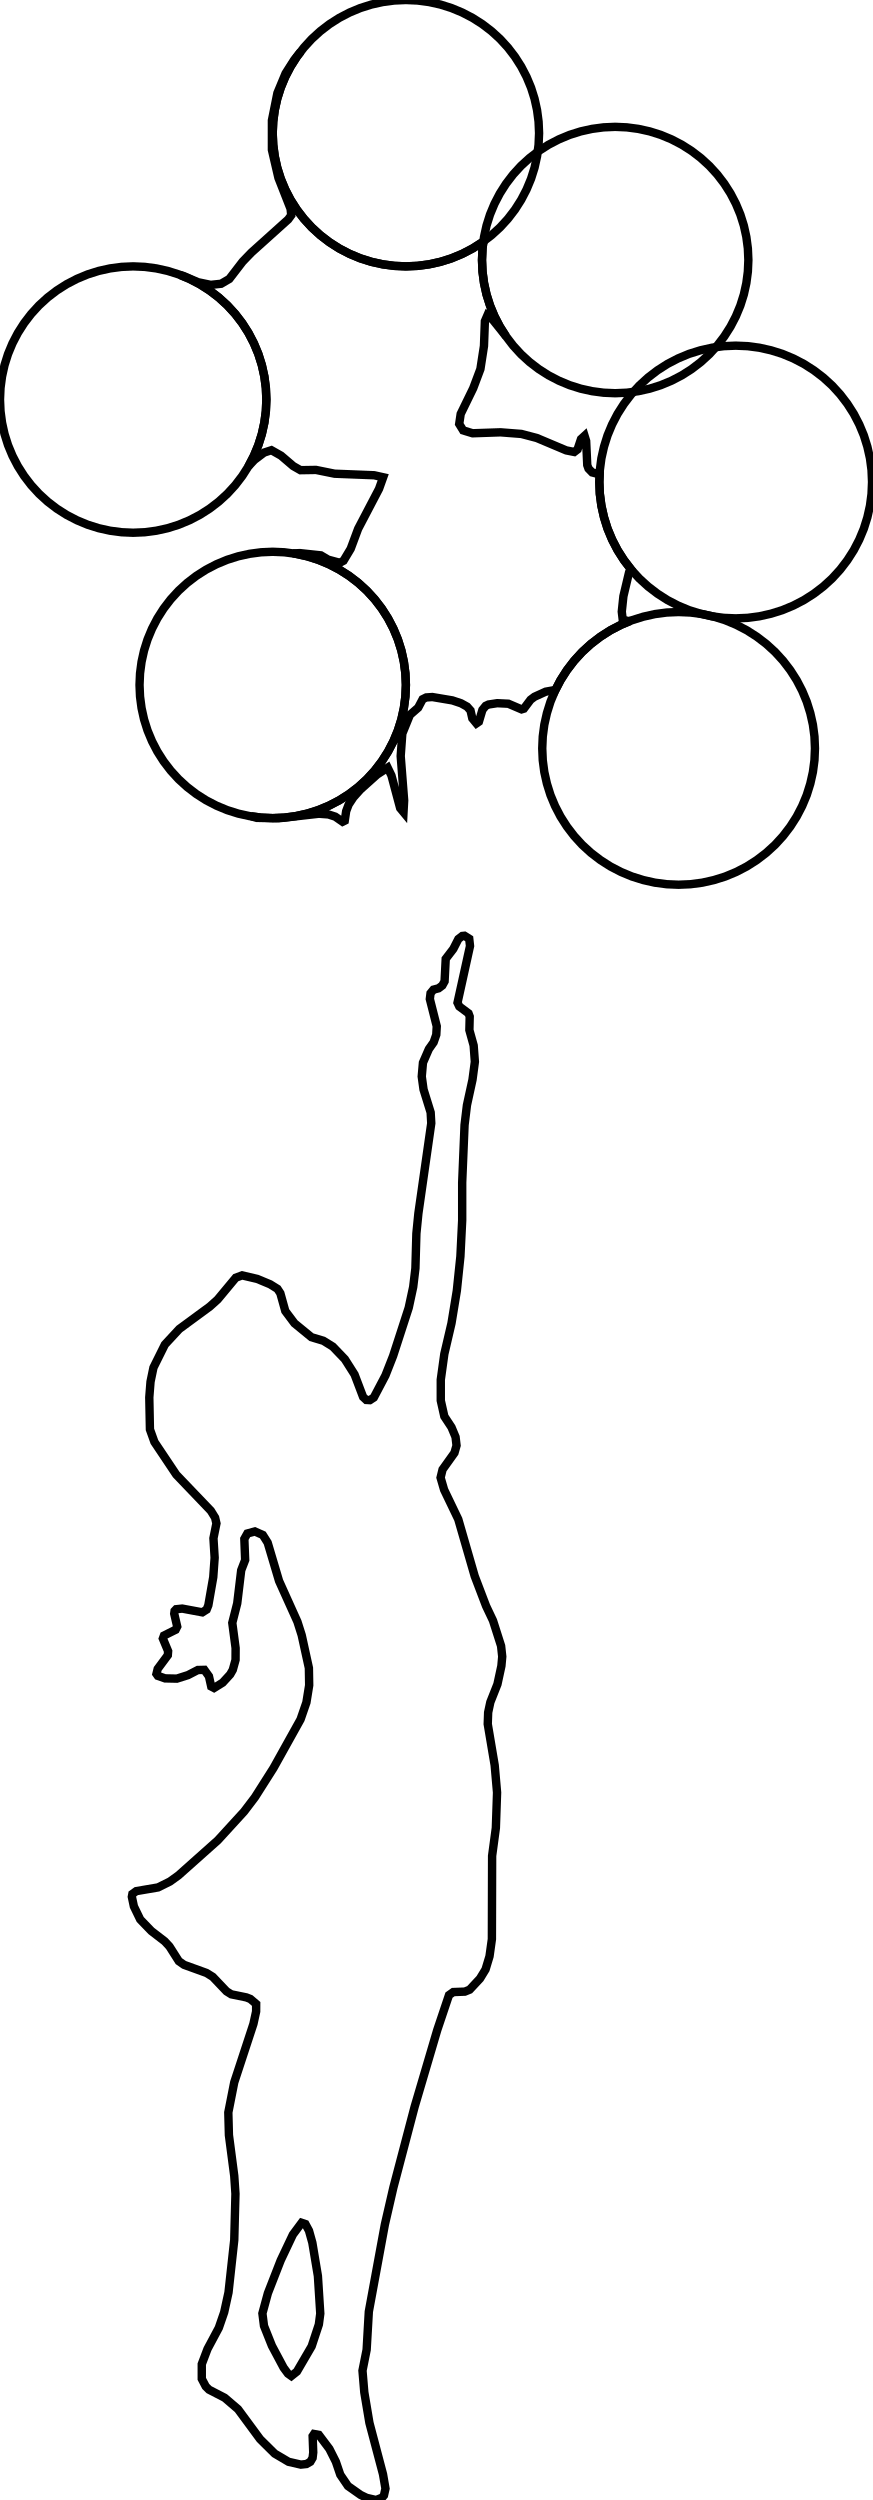
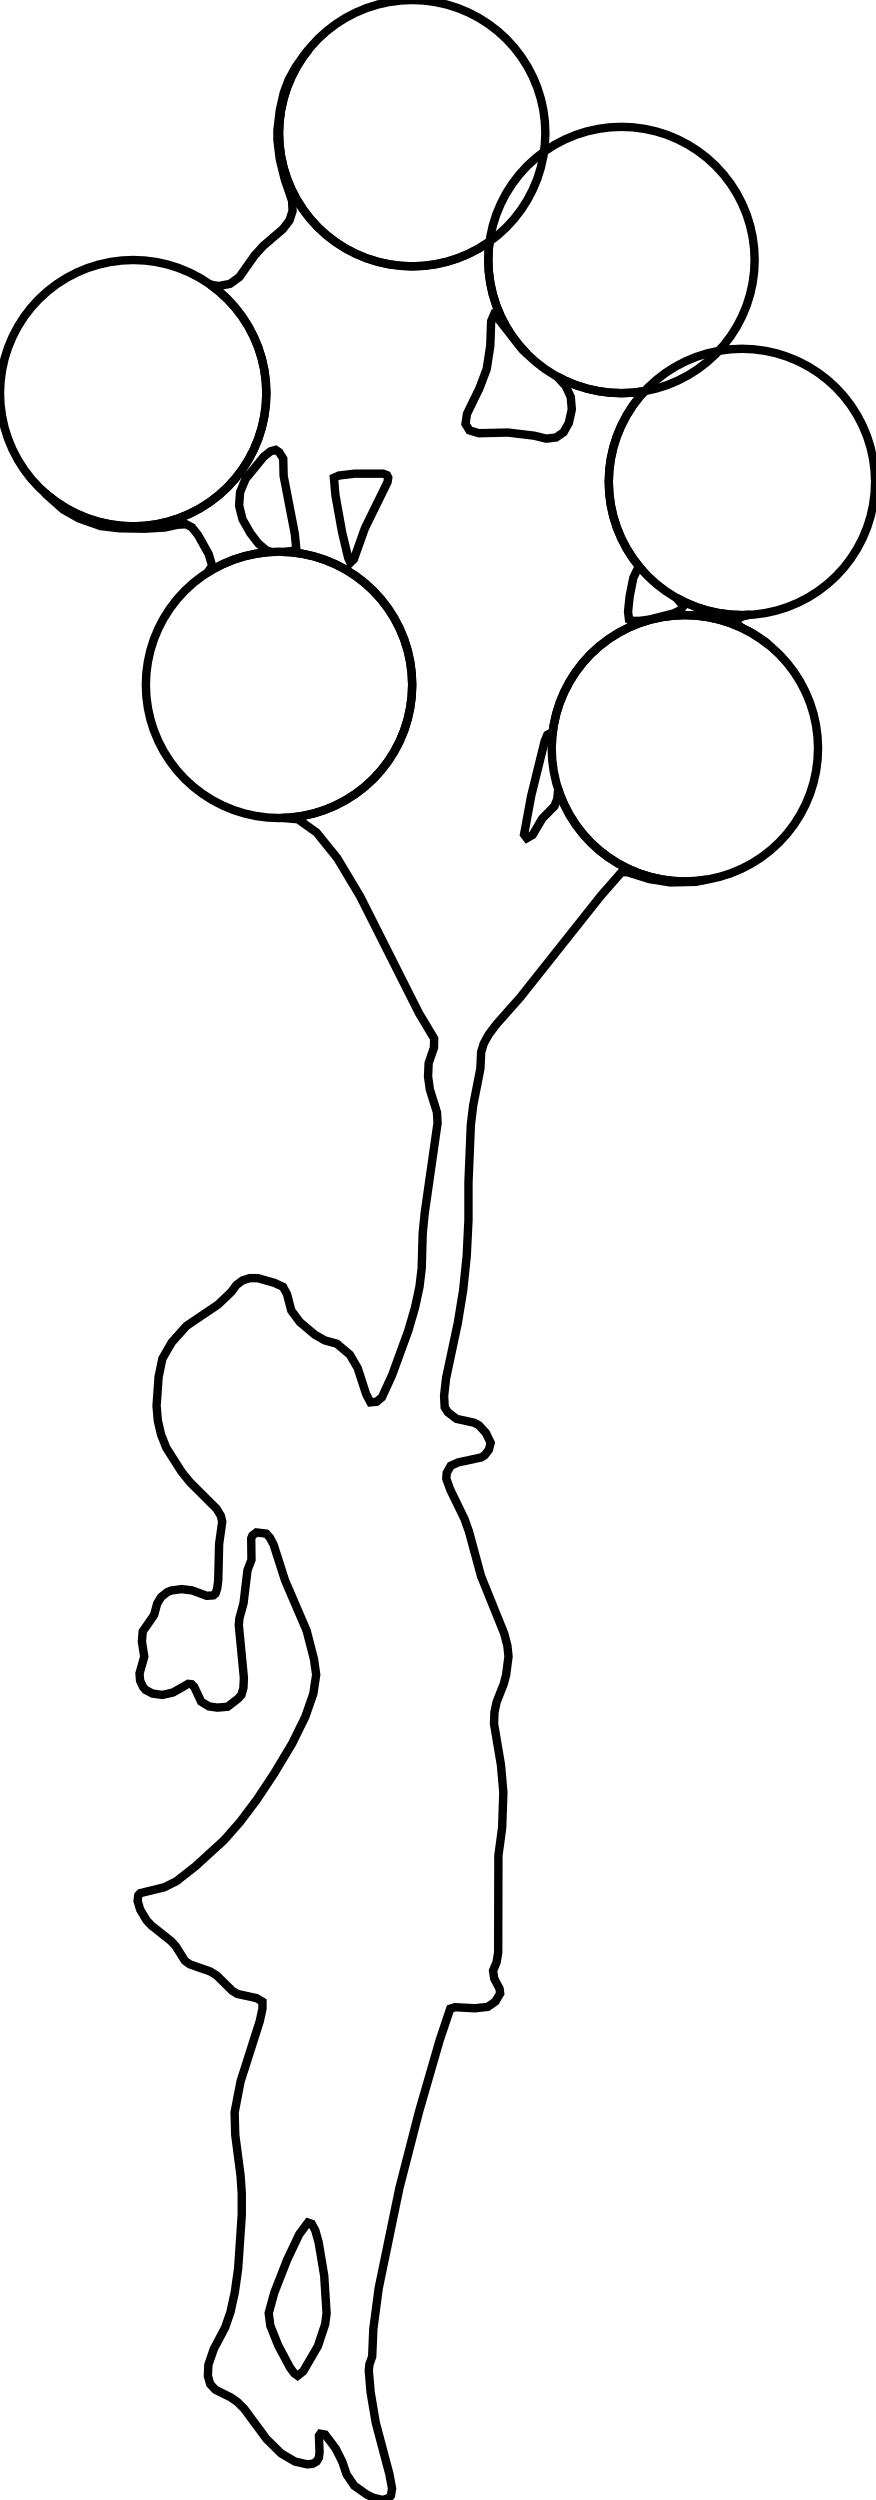
- <svg xmlns="http://www.w3.org/2000/svg" width="27.500mm" height="78.838mm" viewBox="0 0 103.937 297.969">
+ <svg xmlns="http://www.w3.org/2000/svg" width="27.600mm" height="78.847mm" viewBox="0 0 104.315 298.004">
  <g transform="scale(3.779528)" fill="none" stroke="#000000" stroke-width="0.265" fill-rule="evenodd">
-     <path d="M 14.812 32.056 L 14.802 32.484 L 14.937 32.969 L 14.975 33.484 L 14.900 34.050 L 14.725 34.853 L 14.650 35.475 L 14.575 37.291 L 14.575 38.484 L 14.519 39.622 L 14.406 40.703 L 14.238 41.728 L 14.012 42.697 L 13.900 43.509 L 13.900 44.166 L 14.012 44.666 L 14.238 45.009 L 14.366 45.316 L 14.397 45.584 L 14.331 45.816 L 13.956 46.341 L 13.894 46.597 L 14.005 46.980 L 14.452 47.911 L 14.970 49.705 L 15.328 50.644 L 15.547 51.106 L 15.802 51.905 L 15.838 52.241 L 15.812 52.534 L 15.687 53.112 L 15.463 53.678 L 15.394 54.002 L 15.381 54.367 L 15.600 55.667 L 15.675 56.528 L 15.637 57.644 L 15.519 58.525 L 15.512 61.152 L 15.437 61.692 L 15.312 62.106 L 15.137 62.394 L 14.811 62.744 L 14.659 62.806 L 14.294 62.820 L 14.159 62.916 L 13.789 64.017 L 13.075 66.438 L 12.406 68.981 L 12.137 70.150 L 11.631 72.897 L 11.562 74.100 L 11.431 74.758 L 11.488 75.441 L 11.650 76.406 L 12.078 78.025 L 12.156 78.478 L 12.108 78.692 L 12.048 78.764 L 11.859 78.838 L 11.562 78.770 L 11.372 78.678 L 10.973 78.397 L 10.731 78.041 L 10.591 77.630 L 10.387 77.225 L 10.055 76.784 L 9.903 76.756 L 9.859 76.822 L 9.878 77.338 L 9.858 77.511 L 9.786 77.633 L 9.663 77.703 L 9.488 77.722 L 9.100 77.633 L 8.663 77.375 L 8.203 76.920 L 7.505 75.973 L 7.084 75.613 L 6.592 75.359 L 6.488 75.256 L 6.363 75.017 L 6.363 74.553 L 6.544 74.075 L 6.900 73.409 L 7.069 72.919 L 7.206 72.294 L 7.387 70.641 L 7.425 69.181 L 7.387 68.616 L 7.219 67.331 L 7.200 66.616 L 7.387 65.666 L 7.992 63.823 L 8.077 63.433 L 8.078 63.194 L 7.894 63.037 L 7.769 62.988 L 7.294 62.891 L 7.144 62.797 L 6.708 62.339 L 6.511 62.217 L 5.805 61.961 L 5.639 61.845 L 5.344 61.381 L 5.194 61.219 L 4.772 60.894 L 4.422 60.531 L 4.222 60.119 L 4.158 59.816 L 4.175 59.725 L 4.298 59.637 L 4.984 59.520 L 5.359 59.334 L 5.627 59.141 L 6.869 58.034 L 7.698 57.127 L 8.041 56.675 L 8.625 55.755 L 9.478 54.222 L 9.663 53.686 L 9.750 53.145 L 9.741 52.600 L 9.514 51.564 L 9.380 51.142 L 8.800 49.856 L 8.441 48.648 L 8.288 48.406 L 8.034 48.294 L 7.800 48.359 L 7.705 48.528 L 7.731 49.195 L 7.606 49.519 L 7.481 50.562 L 7.325 51.177 L 7.430 51.972 L 7.428 52.344 L 7.341 52.659 L 7.259 52.803 L 7.022 53.062 L 6.750 53.231 L 6.661 53.184 L 6.589 52.861 L 6.444 52.659 L 6.239 52.664 L 5.928 52.825 L 5.577 52.936 L 5.206 52.928 L 4.977 52.848 L 4.934 52.787 L 4.973 52.628 L 5.292 52.198 L 5.302 52.070 L 5.136 51.672 L 5.170 51.578 L 5.538 51.394 L 5.588 51.294 L 5.494 50.888 L 5.506 50.800 L 5.556 50.747 L 5.747 50.727 L 6.380 50.845 L 6.516 50.759 L 6.570 50.623 L 6.725 49.737 L 6.769 49.123 L 6.731 48.509 L 6.825 48.041 L 6.783 47.859 L 6.648 47.641 L 5.559 46.503 L 4.870 45.473 L 4.728 45.077 L 4.708 44.066 L 4.747 43.572 L 4.839 43.127 L 5.200 42.400 L 5.655 41.909 L 6.617 41.202 L 6.864 40.980 L 7.436 40.292 L 7.634 40.219 L 8.113 40.331 L 8.519 40.500 L 8.750 40.644 L 8.841 40.783 L 8.997 41.344 L 9.286 41.730 L 9.822 42.169 L 10.197 42.281 L 10.495 42.466 L 10.875 42.862 L 11.181 43.345 L 11.450 44.053 L 11.550 44.147 L 11.663 44.153 L 11.788 44.072 L 12.155 43.375 L 12.397 42.759 L 12.889 41.241 L 13.030 40.584 L 13.100 39.997 L 13.131 38.900 L 13.194 38.263 L 13.600 35.422 L 13.581 35.081 L 13.356 34.356 L 13.300 33.947 L 13.338 33.511 L 13.525 33.081 L 13.675 32.869 L 13.758 32.630 L 13.773 32.364 L 13.555 31.503 L 13.577 31.322 L 13.669 31.209 L 13.831 31.166 L 13.948 31.078 L 14.020 30.947 L 14.056 30.237 L 14.295 29.925 L 14.455 29.612 L 14.578 29.516 L 14.647 29.509 L 14.797 29.603 L 14.822 29.833 L 14.428 31.619 L 14.484 31.739 L 14.775 31.956 L 14.812 32.056 Z M 8.575 73.975 L 8.944 74.667 L 9.081 74.852 L 9.187 74.928 L 9.364 74.787 L 9.828 73.991 L 10.055 73.303 L 10.100 72.959 L 10.025 71.773 L 9.850 70.725 L 9.744 70.345 L 9.631 70.136 L 9.512 70.097 L 9.236 70.469 L 8.853 71.278 L 8.448 72.316 L 8.275 72.953 L 8.325 73.348 L 8.575 73.975 Z" />
-     <path d="M 25.700 23.600 L 25.684 23.225 L 25.635 22.853 L 25.553 22.487 L 25.441 22.129 L 25.297 21.783 L 25.124 21.450 L 24.922 21.134 L 24.694 20.836 L 24.441 20.559 L 24.164 20.306 L 23.866 20.078 L 23.550 19.876 L 23.217 19.703 L 22.871 19.559 L 22.513 19.447 L 22.147 19.365 L 21.775 19.316 L 21.400 19.300 L 21.025 19.316 L 20.653 19.365 L 20.287 19.447 L 19.929 19.559 L 19.583 19.703 L 19.250 19.876 L 18.934 20.078 L 18.636 20.306 L 18.359 20.559 L 18.106 20.836 L 17.878 21.134 L 17.676 21.450 L 17.503 21.783 L 17.359 22.129 L 17.247 22.487 L 17.165 22.853 L 17.116 23.225 L 17.100 23.600 L 17.116 23.975 L 17.165 24.347 L 17.247 24.713 L 17.359 25.071 L 17.503 25.417 L 17.676 25.750 L 17.878 26.066 L 18.106 26.364 L 18.359 26.641 L 18.636 26.894 L 18.934 27.122 L 19.250 27.324 L 19.583 27.497 L 19.929 27.641 L 20.287 27.753 L 20.653 27.835 L 21.025 27.884 L 21.400 27.900 L 21.775 27.884 L 22.147 27.835 L 22.513 27.753 L 22.871 27.641 L 23.217 27.497 L 23.550 27.324 L 23.866 27.122 L 24.164 26.894 L 24.441 26.641 L 24.694 26.364 L 24.922 26.066 L 25.124 25.750 L 25.297 25.417 L 25.441 25.071 L 25.553 24.713 L 25.635 24.347 L 25.684 23.975 L 25.700 23.600 Z" />
-     <path d="M 16.448 22.370 L 16.031 22.192 L 15.681 22.175 L 15.405 22.217 L 15.316 22.259 L 15.213 22.386 L 15.102 22.759 L 15.025 22.812 L 14.894 22.653 L 14.838 22.406 L 14.730 22.284 L 14.539 22.178 L 14.266 22.087 L 13.634 21.981 L 13.441 21.994 L 13.328 22.050 L 13.187 22.317 L 12.927 22.544 L 12.687 23.134 L 12.636 23.842 L 12.745 25.241 L 12.725 25.612 L 12.619 25.484 L 12.344 24.455 L 12.225 24.209 L 11.892 24.425 L 11.366 24.897 L 11.144 25.145 L 10.994 25.373 L 10.916 25.581 L 10.872 25.880 L 10.803 25.914 L 10.572 25.753 L 10.356 25.683 L 10.056 25.661 L 8.784 25.805 L 8.097 25.791 L 7.929 25.744 L 8.234 25.784 L 8.600 25.800 L 8.966 25.784 L 9.329 25.736 L 9.687 25.657 L 10.036 25.547 L 10.375 25.406 L 10.700 25.237 L 11.009 25.040 L 11.300 24.817 L 11.570 24.570 L 11.817 24.300 L 12.040 24.009 L 12.237 23.700 L 12.406 23.375 L 12.547 23.036 L 12.657 22.687 L 12.736 22.329 L 12.784 21.966 L 12.800 21.600 L 12.784 21.234 L 12.736 20.871 L 12.657 20.513 L 12.547 20.164 L 12.406 19.825 L 12.237 19.500 L 12.040 19.191 L 11.817 18.900 L 11.570 18.630 L 11.300 18.383 L 11.009 18.160 L 10.700 17.963 L 10.375 17.794 L 10.036 17.653 L 9.687 17.543 L 9.329 17.464 L 9.238 17.452 L 9.458 17.442 L 10.119 17.513 L 10.347 17.648 L 10.713 17.747 L 10.833 17.683 L 11.059 17.306 L 11.294 16.675 L 11.953 15.416 L 12.084 15.050 L 11.800 14.987 L 10.552 14.938 L 9.964 14.819 L 9.475 14.827 L 9.247 14.697 L 8.863 14.369 L 8.559 14.197 L 8.328 14.272 L 8.022 14.503 L 7.836 14.703 L 7.837 14.700 L 8.006 14.375 L 8.147 14.036 L 8.257 13.687 L 8.336 13.329 L 8.384 12.966 L 8.400 12.600 L 8.384 12.234 L 8.336 11.871 L 8.257 11.513 L 8.147 11.164 L 8.006 10.825 L 7.837 10.500 L 7.640 10.191 L 7.417 9.900 L 7.170 9.630 L 6.900 9.383 L 6.609 9.160 L 6.300 8.963 L 5.975 8.794 L 5.677 8.670 L 5.778 8.700 L 6.247 8.900 L 6.645 8.983 L 6.973 8.948 L 7.231 8.797 L 7.652 8.250 L 7.930 7.962 L 9.088 6.920 L 9.184 6.788 L 9.164 6.586 L 8.781 5.611 L 8.575 4.725 L 8.575 3.797 L 8.748 2.934 L 9.006 2.314 L 9.278 1.887 L 9.484 1.628 L 9.360 1.791 L 9.163 2.100 L 8.994 2.425 L 8.853 2.764 L 8.743 3.113 L 8.664 3.471 L 8.616 3.834 L 8.600 4.200 L 8.616 4.566 L 8.664 4.929 L 8.743 5.287 L 8.853 5.636 L 8.994 5.975 L 9.163 6.300 L 9.360 6.609 L 9.583 6.900 L 9.830 7.170 L 10.100 7.417 L 10.391 7.640 L 10.700 7.837 L 11.025 8.006 L 11.364 8.147 L 11.713 8.257 L 12.071 8.336 L 12.434 8.384 L 12.800 8.400 L 13.166 8.384 L 13.529 8.336 L 13.887 8.257 L 14.236 8.147 L 14.575 8.006 L 14.900 7.837 L 15.209 7.640 L 15.245 7.613 L 15.216 7.834 L 15.200 8.200 L 15.216 8.566 L 15.264 8.929 L 15.343 9.287 L 15.453 9.636 L 15.594 9.975 L 15.763 10.300 L 15.953 10.599 L 15.541 10.084 L 15.369 9.947 L 15.291 10.128 L 15.262 10.911 L 15.150 11.638 L 14.923 12.242 L 14.528 13.053 L 14.481 13.370 L 14.606 13.573 L 14.903 13.663 L 15.784 13.633 L 16.441 13.684 L 16.928 13.812 L 17.856 14.203 L 18.109 14.253 L 18.213 14.173 L 18.322 13.847 L 18.434 13.744 L 18.484 13.906 L 18.519 14.667 L 18.559 14.778 L 18.675 14.898 L 18.872 14.950 L 18.914 14.873 L 18.900 15.200 L 18.916 15.575 L 18.965 15.947 L 19.047 16.313 L 19.159 16.671 L 19.303 17.017 L 19.476 17.350 L 19.678 17.666 L 19.902 17.958 L 19.838 18.048 L 19.659 18.803 L 19.608 19.288 L 19.637 19.534 L 19.788 19.581 L 19.876 19.581 L 19.583 19.703 L 19.250 19.876 L 18.934 20.078 L 18.636 20.306 L 18.359 20.559 L 18.106 20.836 L 17.878 21.134 L 17.676 21.450 L 17.503 21.782 L 17.466 21.766 L 17.209 21.812 L 16.856 21.972 L 16.731 22.066 L 16.520 22.348 L 16.448 22.370 Z" />
-     <path d="M 12.800 21.600 L 12.784 21.234 L 12.736 20.871 L 12.657 20.513 L 12.547 20.164 L 12.406 19.825 L 12.237 19.500 L 12.040 19.191 L 11.817 18.900 L 11.570 18.630 L 11.300 18.383 L 11.009 18.160 L 10.700 17.963 L 10.375 17.794 L 10.036 17.653 L 9.687 17.543 L 9.329 17.464 L 8.966 17.416 L 8.600 17.400 L 8.234 17.416 L 7.871 17.464 L 7.513 17.543 L 7.164 17.653 L 6.825 17.794 L 6.500 17.963 L 6.191 18.160 L 5.900 18.383 L 5.630 18.630 L 5.383 18.900 L 5.160 19.191 L 4.963 19.500 L 4.794 19.825 L 4.653 20.164 L 4.543 20.513 L 4.464 20.871 L 4.416 21.234 L 4.400 21.600 L 4.416 21.966 L 4.464 22.329 L 4.543 22.687 L 4.653 23.036 L 4.794 23.375 L 4.963 23.700 L 5.160 24.009 L 5.383 24.300 L 5.630 24.570 L 5.900 24.817 L 6.191 25.040 L 6.500 25.237 L 6.825 25.406 L 7.164 25.547 L 7.513 25.657 L 7.871 25.736 L 8.234 25.784 L 8.600 25.800 L 8.966 25.784 L 9.329 25.736 L 9.687 25.657 L 10.036 25.547 L 10.375 25.406 L 10.700 25.237 L 11.009 25.040 L 11.300 24.817 L 11.570 24.570 L 11.817 24.300 L 12.040 24.009 L 12.237 23.700 L 12.406 23.375 L 12.547 23.036 L 12.657 22.687 L 12.736 22.329 L 12.784 21.966 L 12.800 21.600 Z" />
-     <path d="M 27.500 15.200 L 27.484 14.825 L 27.435 14.453 L 27.353 14.087 L 27.241 13.729 L 27.097 13.383 L 26.924 13.050 L 26.722 12.734 L 26.494 12.436 L 26.241 12.159 L 25.964 11.906 L 25.666 11.678 L 25.350 11.476 L 25.017 11.303 L 24.671 11.159 L 24.313 11.047 L 23.947 10.965 L 23.575 10.916 L 23.200 10.900 L 22.825 10.916 L 22.453 10.965 L 22.087 11.047 L 21.729 11.159 L 21.383 11.303 L 21.050 11.476 L 20.734 11.678 L 20.436 11.906 L 20.159 12.159 L 19.906 12.436 L 19.678 12.734 L 19.476 13.050 L 19.303 13.383 L 19.159 13.729 L 19.047 14.087 L 18.965 14.453 L 18.916 14.825 L 18.900 15.200 L 18.916 15.575 L 18.965 15.947 L 19.047 16.313 L 19.159 16.671 L 19.303 17.017 L 19.476 17.350 L 19.678 17.666 L 19.906 17.964 L 20.159 18.241 L 20.436 18.494 L 20.734 18.722 L 21.050 18.924 L 21.383 19.097 L 21.729 19.241 L 22.087 19.353 L 22.453 19.435 L 22.825 19.484 L 23.200 19.500 L 23.575 19.484 L 23.947 19.435 L 24.313 19.353 L 24.671 19.241 L 25.017 19.097 L 25.350 18.924 L 25.666 18.722 L 25.964 18.494 L 26.241 18.241 L 26.494 17.964 L 26.722 17.666 L 26.924 17.350 L 27.097 17.017 L 27.241 16.671 L 27.353 16.313 L 27.435 15.947 L 27.484 15.575 L 27.500 15.200 Z" />
-     <path d="M 8.400 12.600 L 8.384 12.234 L 8.336 11.871 L 8.257 11.513 L 8.147 11.164 L 8.006 10.825 L 7.837 10.500 L 7.640 10.191 L 7.417 9.900 L 7.170 9.630 L 6.900 9.383 L 6.609 9.160 L 6.300 8.963 L 5.975 8.794 L 5.636 8.653 L 5.287 8.543 L 4.929 8.464 L 4.566 8.416 L 4.200 8.400 L 3.834 8.416 L 3.471 8.464 L 3.113 8.543 L 2.764 8.653 L 2.425 8.794 L 2.100 8.963 L 1.791 9.160 L 1.500 9.383 L 1.230 9.630 L 0.983 9.900 L 0.760 10.191 L 0.563 10.500 L 0.394 10.825 L 0.253 11.164 L 0.143 11.513 L 0.064 11.871 L 0.016 12.234 L 0.000 12.600 L 0.016 12.966 L 0.064 13.329 L 0.143 13.687 L 0.253 14.036 L 0.394 14.375 L 0.563 14.700 L 0.760 15.009 L 0.983 15.300 L 1.230 15.570 L 1.500 15.817 L 1.791 16.040 L 2.100 16.237 L 2.425 16.406 L 2.764 16.547 L 3.113 16.657 L 3.471 16.736 L 3.834 16.784 L 4.200 16.800 L 4.566 16.784 L 4.929 16.736 L 5.287 16.657 L 5.636 16.547 L 5.975 16.406 L 6.300 16.237 L 6.609 16.040 L 6.900 15.817 L 7.170 15.570 L 7.417 15.300 L 7.640 15.009 L 7.837 14.700 L 8.006 14.375 L 8.147 14.036 L 8.257 13.687 L 8.336 13.329 L 8.384 12.966 L 8.400 12.600 Z" />
-     <path d="M 23.600 8.200 L 23.584 7.834 L 23.536 7.471 L 23.457 7.113 L 23.347 6.764 L 23.206 6.425 L 23.037 6.100 L 22.840 5.791 L 22.617 5.500 L 22.370 5.230 L 22.100 4.983 L 21.809 4.760 L 21.500 4.563 L 21.175 4.394 L 20.836 4.253 L 20.487 4.143 L 20.129 4.064 L 19.766 4.016 L 19.400 4.000 L 19.034 4.016 L 18.671 4.064 L 18.313 4.143 L 17.964 4.253 L 17.625 4.394 L 17.300 4.563 L 16.991 4.760 L 16.700 4.983 L 16.430 5.230 L 16.183 5.500 L 15.960 5.791 L 15.763 6.100 L 15.594 6.425 L 15.453 6.764 L 15.343 7.113 L 15.264 7.471 L 15.216 7.834 L 15.200 8.200 L 15.216 8.566 L 15.264 8.929 L 15.343 9.287 L 15.453 9.636 L 15.594 9.975 L 15.763 10.300 L 15.960 10.609 L 16.183 10.900 L 16.430 11.170 L 16.700 11.417 L 16.991 11.640 L 17.300 11.837 L 17.625 12.006 L 17.964 12.147 L 18.313 12.257 L 18.671 12.336 L 19.034 12.384 L 19.400 12.400 L 19.766 12.384 L 20.129 12.336 L 20.487 12.257 L 20.836 12.147 L 21.175 12.006 L 21.500 11.837 L 21.809 11.640 L 22.100 11.417 L 22.370 11.170 L 22.617 10.900 L 22.840 10.609 L 23.037 10.300 L 23.206 9.975 L 23.347 9.636 L 23.457 9.287 L 23.536 8.929 L 23.584 8.566 L 23.600 8.200 Z" />
-     <path d="M 17.000 4.200 L 16.984 3.834 L 16.936 3.471 L 16.857 3.113 L 16.747 2.764 L 16.606 2.425 L 16.437 2.100 L 16.240 1.791 L 16.017 1.500 L 15.770 1.230 L 15.500 0.983 L 15.209 0.760 L 14.900 0.563 L 14.575 0.394 L 14.236 0.253 L 13.887 0.143 L 13.529 0.064 L 13.166 0.016 L 12.800 0.000 L 12.434 0.016 L 12.071 0.064 L 11.713 0.143 L 11.364 0.253 L 11.025 0.394 L 10.700 0.563 L 10.391 0.760 L 10.100 0.983 L 9.830 1.230 L 9.583 1.500 L 9.360 1.791 L 9.163 2.100 L 8.994 2.425 L 8.853 2.764 L 8.743 3.113 L 8.664 3.471 L 8.616 3.834 L 8.600 4.200 L 8.616 4.566 L 8.664 4.929 L 8.743 5.287 L 8.853 5.636 L 8.994 5.975 L 9.163 6.300 L 9.360 6.609 L 9.583 6.900 L 9.830 7.170 L 10.100 7.417 L 10.391 7.640 L 10.700 7.837 L 11.025 8.006 L 11.364 8.147 L 11.713 8.257 L 12.071 8.336 L 12.434 8.384 L 12.800 8.400 L 13.166 8.384 L 13.529 8.336 L 13.887 8.257 L 14.236 8.147 L 14.575 8.006 L 14.900 7.837 L 15.209 7.640 L 15.500 7.417 L 15.770 7.170 L 16.017 6.900 L 16.240 6.609 L 16.437 6.300 L 16.606 5.975 L 16.747 5.636 L 16.857 5.287 L 16.936 4.929 L 16.984 4.566 L 17.000 4.200 Z" />
+     <path d="M 24.244 20.340 L 24.009 20.160 L 23.700 19.963 L 23.375 19.794 L 23.036 19.653 L 22.687 19.543 L 22.329 19.464 L 21.966 19.416 L 21.600 19.400 L 21.234 19.416 L 20.871 19.464 L 20.513 19.543 L 20.164 19.653 L 19.825 19.794 L 19.500 19.963 L 19.191 20.160 L 18.900 20.383 L 18.630 20.630 L 18.383 20.900 L 18.160 21.191 L 17.963 21.500 L 17.794 21.825 L 17.653 22.164 L 17.543 22.513 L 17.464 22.871 L 17.416 23.234 L 17.408 23.413 L 17.316 23.147 L 17.259 23.178 L 17.175 23.389 L 16.753 25.100 L 16.528 26.319 L 16.617 26.436 L 16.797 26.334 L 17.105 25.812 L 17.484 25.428 L 17.573 25.205 L 17.607 24.888 L 17.653 25.036 L 17.794 25.375 L 17.963 25.700 L 18.160 26.009 L 18.383 26.300 L 18.630 26.570 L 18.900 26.817 L 19.191 27.040 L 19.500 27.237 L 19.825 27.406 L 20.164 27.547 L 20.513 27.657 L 20.871 27.736 L 21.234 27.784 L 21.600 27.800 L 21.966 27.784 L 22.283 27.742 L 21.947 27.812 L 21.144 27.831 L 20.478 27.725 L 19.794 27.509 L 19.603 27.506 L 18.945 28.258 L 16.402 31.463 L 15.653 32.309 L 15.414 32.627 L 15.255 32.917 L 15.175 33.181 L 15.150 33.705 L 14.925 34.853 L 14.850 35.475 L 14.775 37.291 L 14.775 38.484 L 14.719 39.622 L 14.606 40.703 L 14.438 41.728 L 14.069 43.463 L 14.006 44.025 L 14.025 44.384 L 14.125 44.541 L 14.400 44.750 L 14.950 44.870 L 15.100 44.948 L 15.325 45.194 L 15.475 45.503 L 15.419 45.723 L 15.288 45.894 L 15.177 45.966 L 14.450 46.123 L 14.216 46.228 L 14.089 46.453 L 14.075 46.634 L 14.202 46.986 L 14.652 47.911 L 14.792 48.308 L 15.170 49.705 L 15.905 51.527 L 16.002 51.905 L 16.038 52.241 L 15.962 52.825 L 15.887 53.112 L 15.663 53.678 L 15.594 54.002 L 15.581 54.367 L 15.800 55.667 L 15.875 56.528 L 15.837 57.644 L 15.719 58.525 L 15.712 61.580 L 15.663 61.881 L 15.550 62.152 L 15.587 62.403 L 15.756 62.722 L 15.775 62.872 L 15.625 63.125 L 15.384 63.294 L 14.981 63.338 L 14.353 63.305 L 14.200 63.353 L 13.866 64.348 L 13.219 66.588 L 12.597 69.006 L 11.944 72.166 L 11.775 73.444 L 11.738 74.325 L 11.650 74.569 L 11.631 74.758 L 11.688 75.441 L 11.850 76.406 L 12.280 78.027 L 12.366 78.488 L 12.327 78.711 L 12.267 78.783 L 12.069 78.847 L 11.764 78.772 L 11.572 78.678 L 11.173 78.397 L 10.931 78.041 L 10.791 77.630 L 10.587 77.225 L 10.255 76.784 L 10.103 76.756 L 10.059 76.822 L 10.078 77.338 L 10.058 77.511 L 9.986 77.633 L 9.863 77.703 L 9.688 77.722 L 9.300 77.633 L 8.863 77.375 L 8.403 76.920 L 7.705 75.973 L 7.489 75.758 L 7.284 75.613 L 6.797 75.373 L 6.628 75.191 L 6.556 74.933 L 6.572 74.581 L 6.745 74.080 L 7.100 73.409 L 7.269 72.919 L 7.406 72.294 L 7.512 71.534 L 7.625 69.856 L 7.625 69.181 L 7.587 68.616 L 7.419 67.331 L 7.400 66.616 L 7.587 65.647 L 8.192 63.748 L 8.277 63.358 L 8.278 63.131 L 8.094 63.019 L 7.488 62.887 L 7.325 62.787 L 6.833 62.302 L 6.636 62.180 L 5.986 61.952 L 5.833 61.842 L 5.544 61.381 L 5.394 61.219 L 4.778 60.730 L 4.622 60.564 L 4.422 60.228 L 4.339 59.956 L 4.363 59.772 L 4.423 59.708 L 5.178 59.523 L 5.559 59.334 L 6.167 58.859 L 7.069 58.034 L 7.577 57.455 L 8.105 56.752 L 8.653 55.925 L 9.222 54.975 L 9.631 54.141 L 9.881 53.422 L 9.972 52.819 L 9.903 52.331 L 9.672 51.431 L 8.989 49.842 L 8.630 48.720 L 8.514 48.498 L 8.397 48.369 L 8.087 48.331 L 7.959 48.431 L 7.923 48.519 L 7.931 49.195 L 7.806 49.519 L 7.681 50.562 L 7.550 51.041 L 7.531 51.250 L 7.692 52.916 L 7.677 53.234 L 7.616 53.453 L 7.509 53.572 L 7.178 53.828 L 6.859 53.856 L 6.592 53.819 L 6.344 53.669 L 6.125 53.200 L 6.045 53.119 L 5.936 53.106 L 5.459 53.378 L 5.122 53.456 L 4.808 53.412 L 4.587 53.294 L 4.512 53.206 L 4.419 53.008 L 4.400 52.778 L 4.550 52.250 L 4.475 51.772 L 4.502 51.452 L 4.859 50.938 L 4.958 50.572 L 5.081 50.369 L 5.277 50.213 L 5.405 50.162 L 5.722 50.119 L 6.055 50.159 L 6.520 50.330 L 6.728 50.316 L 6.797 50.259 L 6.848 50.106 L 6.883 49.856 L 6.911 48.692 L 7.009 47.994 L 6.964 47.803 L 6.830 47.584 L 6.002 46.758 L 5.730 46.423 L 5.247 45.666 L 5.080 45.247 L 4.977 44.803 L 4.938 44.334 L 5.002 43.428 L 5.122 42.847 L 5.417 42.336 L 5.883 41.816 L 6.880 41.142 L 7.294 40.747 L 7.456 40.528 L 7.650 40.383 L 7.875 40.311 L 8.131 40.312 L 8.647 40.458 L 8.925 40.584 L 9.052 40.814 L 9.186 41.330 L 9.455 41.695 L 9.928 42.094 L 10.244 42.275 L 10.622 42.378 L 11.034 42.725 L 11.280 43.147 L 11.548 43.970 L 11.684 44.228 L 11.877 44.209 L 12.044 44.072 L 12.364 43.375 L 12.878 41.966 L 13.089 41.241 L 13.230 40.584 L 13.300 39.997 L 13.331 38.900 L 13.394 38.263 L 13.800 35.422 L 13.781 35.081 L 13.556 34.356 L 13.500 33.947 L 13.519 33.528 L 13.688 33.041 L 13.692 32.753 L 13.217 31.959 L 11.356 28.266 L 10.636 27.064 L 9.983 26.255 L 9.397 25.838 L 8.894 25.796 L 9.166 25.784 L 9.529 25.736 L 9.887 25.657 L 10.236 25.547 L 10.575 25.406 L 10.900 25.237 L 11.209 25.040 L 11.500 24.817 L 11.770 24.570 L 12.017 24.300 L 12.240 24.009 L 12.437 23.700 L 12.606 23.375 L 12.747 23.036 L 12.857 22.687 L 12.936 22.329 L 12.984 21.966 L 13.000 21.600 L 12.984 21.234 L 12.936 20.871 L 12.857 20.513 L 12.747 20.164 L 12.606 19.825 L 12.437 19.500 L 12.240 19.191 L 12.017 18.900 L 11.770 18.630 L 11.500 18.383 L 11.209 18.160 L 10.900 17.963 L 10.575 17.794 L 10.236 17.653 L 9.887 17.543 L 9.529 17.464 L 9.166 17.416 L 8.966 17.407 L 9.217 17.377 L 9.344 17.306 L 9.297 16.833 L 8.945 15.005 L 8.933 14.469 L 8.806 14.263 L 8.694 14.188 L 8.531 14.234 L 8.319 14.403 L 7.744 15.106 L 7.572 15.525 L 7.541 15.950 L 7.650 16.381 L 7.900 16.819 L 8.148 17.142 L 8.395 17.352 L 8.548 17.411 L 8.434 17.416 L 8.071 17.464 L 7.713 17.543 L 7.364 17.653 L 7.025 17.794 L 6.700 17.963 L 6.544 18.062 L 6.691 17.844 L 6.583 17.478 L 6.248 16.878 L 6.053 16.631 L 5.869 16.534 L 5.597 16.550 L 5.197 16.638 L 4.547 16.675 L 3.759 16.661 L 3.172 16.591 L 2.492 16.352 L 2.000 16.075 L 1.477 15.611 L 1.411 15.535 L 1.500 15.617 L 1.791 15.840 L 2.100 16.037 L 2.425 16.206 L 2.764 16.347 L 3.113 16.457 L 3.471 16.536 L 3.834 16.584 L 4.200 16.600 L 4.566 16.584 L 4.929 16.536 L 5.287 16.457 L 5.636 16.347 L 5.975 16.206 L 6.300 16.037 L 6.609 15.840 L 6.900 15.617 L 7.170 15.370 L 7.417 15.100 L 7.640 14.809 L 7.837 14.500 L 8.006 14.175 L 8.147 13.836 L 8.257 13.487 L 8.336 13.129 L 8.384 12.766 L 8.400 12.400 L 8.384 12.034 L 8.336 11.671 L 8.257 11.313 L 8.147 10.964 L 8.006 10.625 L 7.837 10.300 L 7.640 9.991 L 7.417 9.700 L 7.170 9.430 L 6.900 9.183 L 6.627 8.974 L 6.897 9.022 L 7.253 8.953 L 7.547 8.741 L 8.031 8.055 L 8.306 7.752 L 8.922 7.225 L 9.130 6.952 L 9.227 6.655 L 9.212 6.334 L 8.981 5.658 L 8.825 5.025 L 8.750 4.420 L 8.750 4.111 L 8.825 3.478 L 8.948 2.934 L 9.103 2.516 L 9.331 2.105 L 9.647 1.663 L 9.728 1.572 L 9.560 1.791 L 9.363 2.100 L 9.194 2.425 L 9.053 2.764 L 8.943 3.113 L 8.864 3.471 L 8.816 3.834 L 8.800 4.200 L 8.816 4.566 L 8.864 4.929 L 8.943 5.287 L 9.053 5.636 L 9.194 5.975 L 9.363 6.300 L 9.560 6.609 L 9.783 6.900 L 10.030 7.170 L 10.300 7.417 L 10.591 7.640 L 10.900 7.837 L 11.225 8.006 L 11.564 8.147 L 11.913 8.257 L 12.271 8.336 L 12.634 8.384 L 13.000 8.400 L 13.366 8.384 L 13.729 8.336 L 14.087 8.257 L 14.436 8.147 L 14.775 8.006 L 15.100 7.837 L 15.409 7.640 L 15.445 7.613 L 15.416 7.834 L 15.400 8.200 L 15.416 8.566 L 15.464 8.929 L 15.543 9.287 L 15.653 9.636 L 15.794 9.975 L 15.963 10.300 L 16.160 10.609 L 16.383 10.900 L 16.618 11.157 L 16.478 11.028 L 15.728 10.073 L 15.569 9.947 L 15.491 10.128 L 15.462 10.911 L 15.350 11.638 L 15.123 12.242 L 14.728 13.053 L 14.681 13.370 L 14.806 13.573 L 15.103 13.663 L 16.019 13.642 L 16.847 13.741 L 17.228 13.834 L 17.538 13.798 L 17.775 13.633 L 17.941 13.337 L 18.034 12.913 L 18.002 12.525 L 17.842 12.175 L 17.563 11.870 L 17.825 12.006 L 18.164 12.147 L 18.513 12.257 L 18.871 12.336 L 19.234 12.384 L 19.600 12.400 L 19.966 12.384 L 20.329 12.336 L 20.334 12.335 L 20.183 12.500 L 19.960 12.791 L 19.763 13.100 L 19.594 13.425 L 19.453 13.764 L 19.343 14.113 L 19.264 14.471 L 19.216 14.834 L 19.200 15.200 L 19.216 15.566 L 19.264 15.929 L 19.343 16.287 L 19.453 16.636 L 19.594 16.975 L 19.763 17.300 L 19.960 17.609 L 20.183 17.900 L 20.274 18.000 L 20.172 17.944 L 20.103 17.956 L 19.975 18.220 L 19.859 18.803 L 19.808 19.288 L 19.837 19.534 L 19.962 19.581 L 20.188 19.581 L 20.512 19.534 L 21.248 19.345 L 21.445 19.248 L 21.528 19.150 L 21.497 19.050 L 21.331 18.854 L 21.625 19.006 L 21.964 19.147 L 22.313 19.257 L 22.671 19.336 L 23.034 19.384 L 23.400 19.400 L 23.664 19.388 L 23.455 19.430 L 23.147 19.569 L 23.372 19.784 L 23.741 19.975 L 24.153 20.250 L 24.244 20.340 Z M 8.775 73.975 L 9.144 74.667 L 9.281 74.852 L 9.387 74.928 L 9.564 74.787 L 10.028 73.991 L 10.255 73.303 L 10.300 72.959 L 10.225 71.773 L 10.050 70.725 L 9.944 70.345 L 9.831 70.136 L 9.712 70.097 L 9.436 70.469 L 9.053 71.278 L 8.648 72.316 L 8.475 72.953 L 8.525 73.348 L 8.775 73.975 Z M 10.981 17.595 L 11.050 17.747 L 11.159 17.641 L 11.508 16.661 L 12.223 15.203 L 12.244 15.062 L 12.206 14.987 L 12.083 14.938 L 11.197 14.938 L 10.692 14.997 L 10.531 15.069 L 10.578 15.612 L 10.788 16.781 L 10.981 17.595 Z" />
+     <path d="M 25.800 23.600 L 25.784 23.234 L 25.736 22.871 L 25.657 22.513 L 25.547 22.164 L 25.406 21.825 L 25.237 21.500 L 25.040 21.191 L 24.817 20.900 L 24.570 20.630 L 24.300 20.383 L 24.009 20.160 L 23.700 19.963 L 23.375 19.794 L 23.036 19.653 L 22.687 19.543 L 22.329 19.464 L 21.966 19.416 L 21.600 19.400 L 21.234 19.416 L 20.871 19.464 L 20.513 19.543 L 20.164 19.653 L 19.825 19.794 L 19.500 19.963 L 19.191 20.160 L 18.900 20.383 L 18.630 20.630 L 18.383 20.900 L 18.160 21.191 L 17.963 21.500 L 17.794 21.825 L 17.653 22.164 L 17.543 22.513 L 17.464 22.871 L 17.416 23.234 L 17.400 23.600 L 17.416 23.966 L 17.464 24.329 L 17.543 24.687 L 17.653 25.036 L 17.794 25.375 L 17.963 25.700 L 18.160 26.009 L 18.383 26.300 L 18.630 26.570 L 18.900 26.817 L 19.191 27.040 L 19.500 27.237 L 19.825 27.406 L 20.164 27.547 L 20.513 27.657 L 20.871 27.736 L 21.234 27.784 L 21.600 27.800 L 21.966 27.784 L 22.329 27.736 L 22.687 27.657 L 23.036 27.547 L 23.375 27.406 L 23.700 27.237 L 24.009 27.040 L 24.300 26.817 L 24.570 26.570 L 24.817 26.300 L 25.040 26.009 L 25.237 25.700 L 25.406 25.375 L 25.547 25.036 L 25.657 24.687 L 25.736 24.329 L 25.784 23.966 L 25.800 23.600 Z" />
+     <path d="M 13.000 21.600 L 12.984 21.234 L 12.936 20.871 L 12.857 20.513 L 12.747 20.164 L 12.606 19.825 L 12.437 19.500 L 12.240 19.191 L 12.017 18.900 L 11.770 18.630 L 11.500 18.383 L 11.209 18.160 L 10.900 17.963 L 10.575 17.794 L 10.236 17.653 L 9.887 17.543 L 9.529 17.464 L 9.166 17.416 L 8.800 17.400 L 8.434 17.416 L 8.071 17.464 L 7.713 17.543 L 7.364 17.653 L 7.025 17.794 L 6.700 17.963 L 6.391 18.160 L 6.100 18.383 L 5.830 18.630 L 5.583 18.900 L 5.360 19.191 L 5.163 19.500 L 4.994 19.825 L 4.853 20.164 L 4.743 20.513 L 4.664 20.871 L 4.616 21.234 L 4.600 21.600 L 4.616 21.966 L 4.664 22.329 L 4.743 22.687 L 4.853 23.036 L 4.994 23.375 L 5.163 23.700 L 5.360 24.009 L 5.583 24.300 L 5.830 24.570 L 6.100 24.817 L 6.391 25.040 L 6.700 25.237 L 7.025 25.406 L 7.364 25.547 L 7.713 25.657 L 8.071 25.736 L 8.434 25.784 L 8.800 25.800 L 9.166 25.784 L 9.529 25.736 L 9.887 25.657 L 10.236 25.547 L 10.575 25.406 L 10.900 25.237 L 11.209 25.040 L 11.500 24.817 L 11.770 24.570 L 12.017 24.300 L 12.240 24.009 L 12.437 23.700 L 12.606 23.375 L 12.747 23.036 L 12.857 22.687 L 12.936 22.329 L 12.984 21.966 L 13.000 21.600 Z" />
+     <path d="M 27.600 15.200 L 27.584 14.834 L 27.536 14.471 L 27.457 14.113 L 27.347 13.764 L 27.206 13.425 L 27.037 13.100 L 26.840 12.791 L 26.617 12.500 L 26.370 12.230 L 26.100 11.983 L 25.809 11.760 L 25.500 11.563 L 25.175 11.394 L 24.836 11.253 L 24.487 11.143 L 24.129 11.064 L 23.766 11.016 L 23.400 11.000 L 23.034 11.016 L 22.671 11.064 L 22.313 11.143 L 21.964 11.253 L 21.625 11.394 L 21.300 11.563 L 20.991 11.760 L 20.700 11.983 L 20.430 12.230 L 20.183 12.500 L 19.960 12.791 L 19.763 13.100 L 19.594 13.425 L 19.453 13.764 L 19.343 14.113 L 19.264 14.471 L 19.216 14.834 L 19.200 15.200 L 19.216 15.566 L 19.264 15.929 L 19.343 16.287 L 19.453 16.636 L 19.594 16.975 L 19.763 17.300 L 19.960 17.609 L 20.183 17.900 L 20.430 18.170 L 20.700 18.417 L 20.991 18.640 L 21.300 18.837 L 21.625 19.006 L 21.964 19.147 L 22.313 19.257 L 22.671 19.336 L 23.034 19.384 L 23.400 19.400 L 23.766 19.384 L 24.129 19.336 L 24.487 19.257 L 24.836 19.147 L 25.175 19.006 L 25.500 18.837 L 25.809 18.640 L 26.100 18.417 L 26.370 18.170 L 26.617 17.900 L 26.840 17.609 L 27.037 17.300 L 27.206 16.975 L 27.347 16.636 L 27.457 16.287 L 27.536 15.929 L 27.584 15.566 L 27.600 15.200 Z" />
+     <path d="M 8.400 12.400 L 8.384 12.034 L 8.336 11.671 L 8.257 11.313 L 8.147 10.964 L 8.006 10.625 L 7.837 10.300 L 7.640 9.991 L 7.417 9.700 L 7.170 9.430 L 6.900 9.183 L 6.609 8.960 L 6.300 8.763 L 5.975 8.594 L 5.636 8.453 L 5.287 8.343 L 4.929 8.264 L 4.566 8.216 L 4.200 8.200 L 3.834 8.216 L 3.471 8.264 L 3.113 8.343 L 2.764 8.453 L 2.425 8.594 L 2.100 8.763 L 1.791 8.960 L 1.500 9.183 L 1.230 9.430 L 0.983 9.700 L 0.760 9.991 L 0.563 10.300 L 0.394 10.625 L 0.253 10.964 L 0.143 11.313 L 0.064 11.671 L 0.016 12.034 L 0.000 12.400 L 0.016 12.766 L 0.064 13.129 L 0.143 13.487 L 0.253 13.836 L 0.394 14.175 L 0.563 14.500 L 0.760 14.809 L 0.983 15.100 L 1.230 15.370 L 1.500 15.617 L 1.791 15.840 L 2.100 16.037 L 2.425 16.206 L 2.764 16.347 L 3.113 16.457 L 3.471 16.536 L 3.834 16.584 L 4.200 16.600 L 4.566 16.584 L 4.929 16.536 L 5.287 16.457 L 5.636 16.347 L 5.975 16.206 L 6.300 16.037 L 6.609 15.840 L 6.900 15.617 L 7.170 15.370 L 7.417 15.100 L 7.640 14.809 L 7.837 14.500 L 8.006 14.175 L 8.147 13.836 L 8.257 13.487 L 8.336 13.129 L 8.384 12.766 L 8.400 12.400 Z" />
+     <path d="M 23.800 8.200 L 23.784 7.834 L 23.736 7.471 L 23.657 7.113 L 23.547 6.764 L 23.406 6.425 L 23.237 6.100 L 23.040 5.791 L 22.817 5.500 L 22.570 5.230 L 22.300 4.983 L 22.009 4.760 L 21.700 4.563 L 21.375 4.394 L 21.036 4.253 L 20.687 4.143 L 20.329 4.064 L 19.966 4.016 L 19.600 4.000 L 19.234 4.016 L 18.871 4.064 L 18.513 4.143 L 18.164 4.253 L 17.825 4.394 L 17.500 4.563 L 17.191 4.760 L 16.900 4.983 L 16.630 5.230 L 16.383 5.500 L 16.160 5.791 L 15.963 6.100 L 15.794 6.425 L 15.653 6.764 L 15.543 7.113 L 15.464 7.471 L 15.416 7.834 L 15.400 8.200 L 15.416 8.566 L 15.464 8.929 L 15.543 9.287 L 15.653 9.636 L 15.794 9.975 L 15.963 10.300 L 16.160 10.609 L 16.383 10.900 L 16.630 11.170 L 16.900 11.417 L 17.191 11.640 L 17.500 11.837 L 17.825 12.006 L 18.164 12.147 L 18.513 12.257 L 18.871 12.336 L 19.234 12.384 L 19.600 12.400 L 19.966 12.384 L 20.329 12.336 L 20.687 12.257 L 21.036 12.147 L 21.375 12.006 L 21.700 11.837 L 22.009 11.640 L 22.300 11.417 L 22.570 11.170 L 22.817 10.900 L 23.040 10.609 L 23.237 10.300 L 23.406 9.975 L 23.547 9.636 L 23.657 9.287 L 23.736 8.929 L 23.784 8.566 L 23.800 8.200 Z" />
+     <path d="M 17.200 4.200 L 17.184 3.834 L 17.136 3.471 L 17.057 3.113 L 16.947 2.764 L 16.806 2.425 L 16.637 2.100 L 16.440 1.791 L 16.217 1.500 L 15.970 1.230 L 15.700 0.983 L 15.409 0.760 L 15.100 0.563 L 14.775 0.394 L 14.436 0.253 L 14.087 0.143 L 13.729 0.064 L 13.366 0.016 L 13.000 0.000 L 12.634 0.016 L 12.271 0.064 L 11.913 0.143 L 11.564 0.253 L 11.225 0.394 L 10.900 0.563 L 10.591 0.760 L 10.300 0.983 L 10.030 1.230 L 9.783 1.500 L 9.560 1.791 L 9.363 2.100 L 9.194 2.425 L 9.053 2.764 L 8.943 3.113 L 8.864 3.471 L 8.816 3.834 L 8.800 4.200 L 8.816 4.566 L 8.864 4.929 L 8.943 5.287 L 9.053 5.636 L 9.194 5.975 L 9.363 6.300 L 9.560 6.609 L 9.783 6.900 L 10.030 7.170 L 10.300 7.417 L 10.591 7.640 L 10.900 7.837 L 11.225 8.006 L 11.564 8.147 L 11.913 8.257 L 12.271 8.336 L 12.634 8.384 L 13.000 8.400 L 13.366 8.384 L 13.729 8.336 L 14.087 8.257 L 14.436 8.147 L 14.775 8.006 L 15.100 7.837 L 15.409 7.640 L 15.700 7.417 L 15.970 7.170 L 16.217 6.900 L 16.440 6.609 L 16.637 6.300 L 16.806 5.975 L 16.947 5.636 L 17.057 5.287 L 17.136 4.929 L 17.184 4.566 L 17.200 4.200 Z" />
  </g>
</svg>
